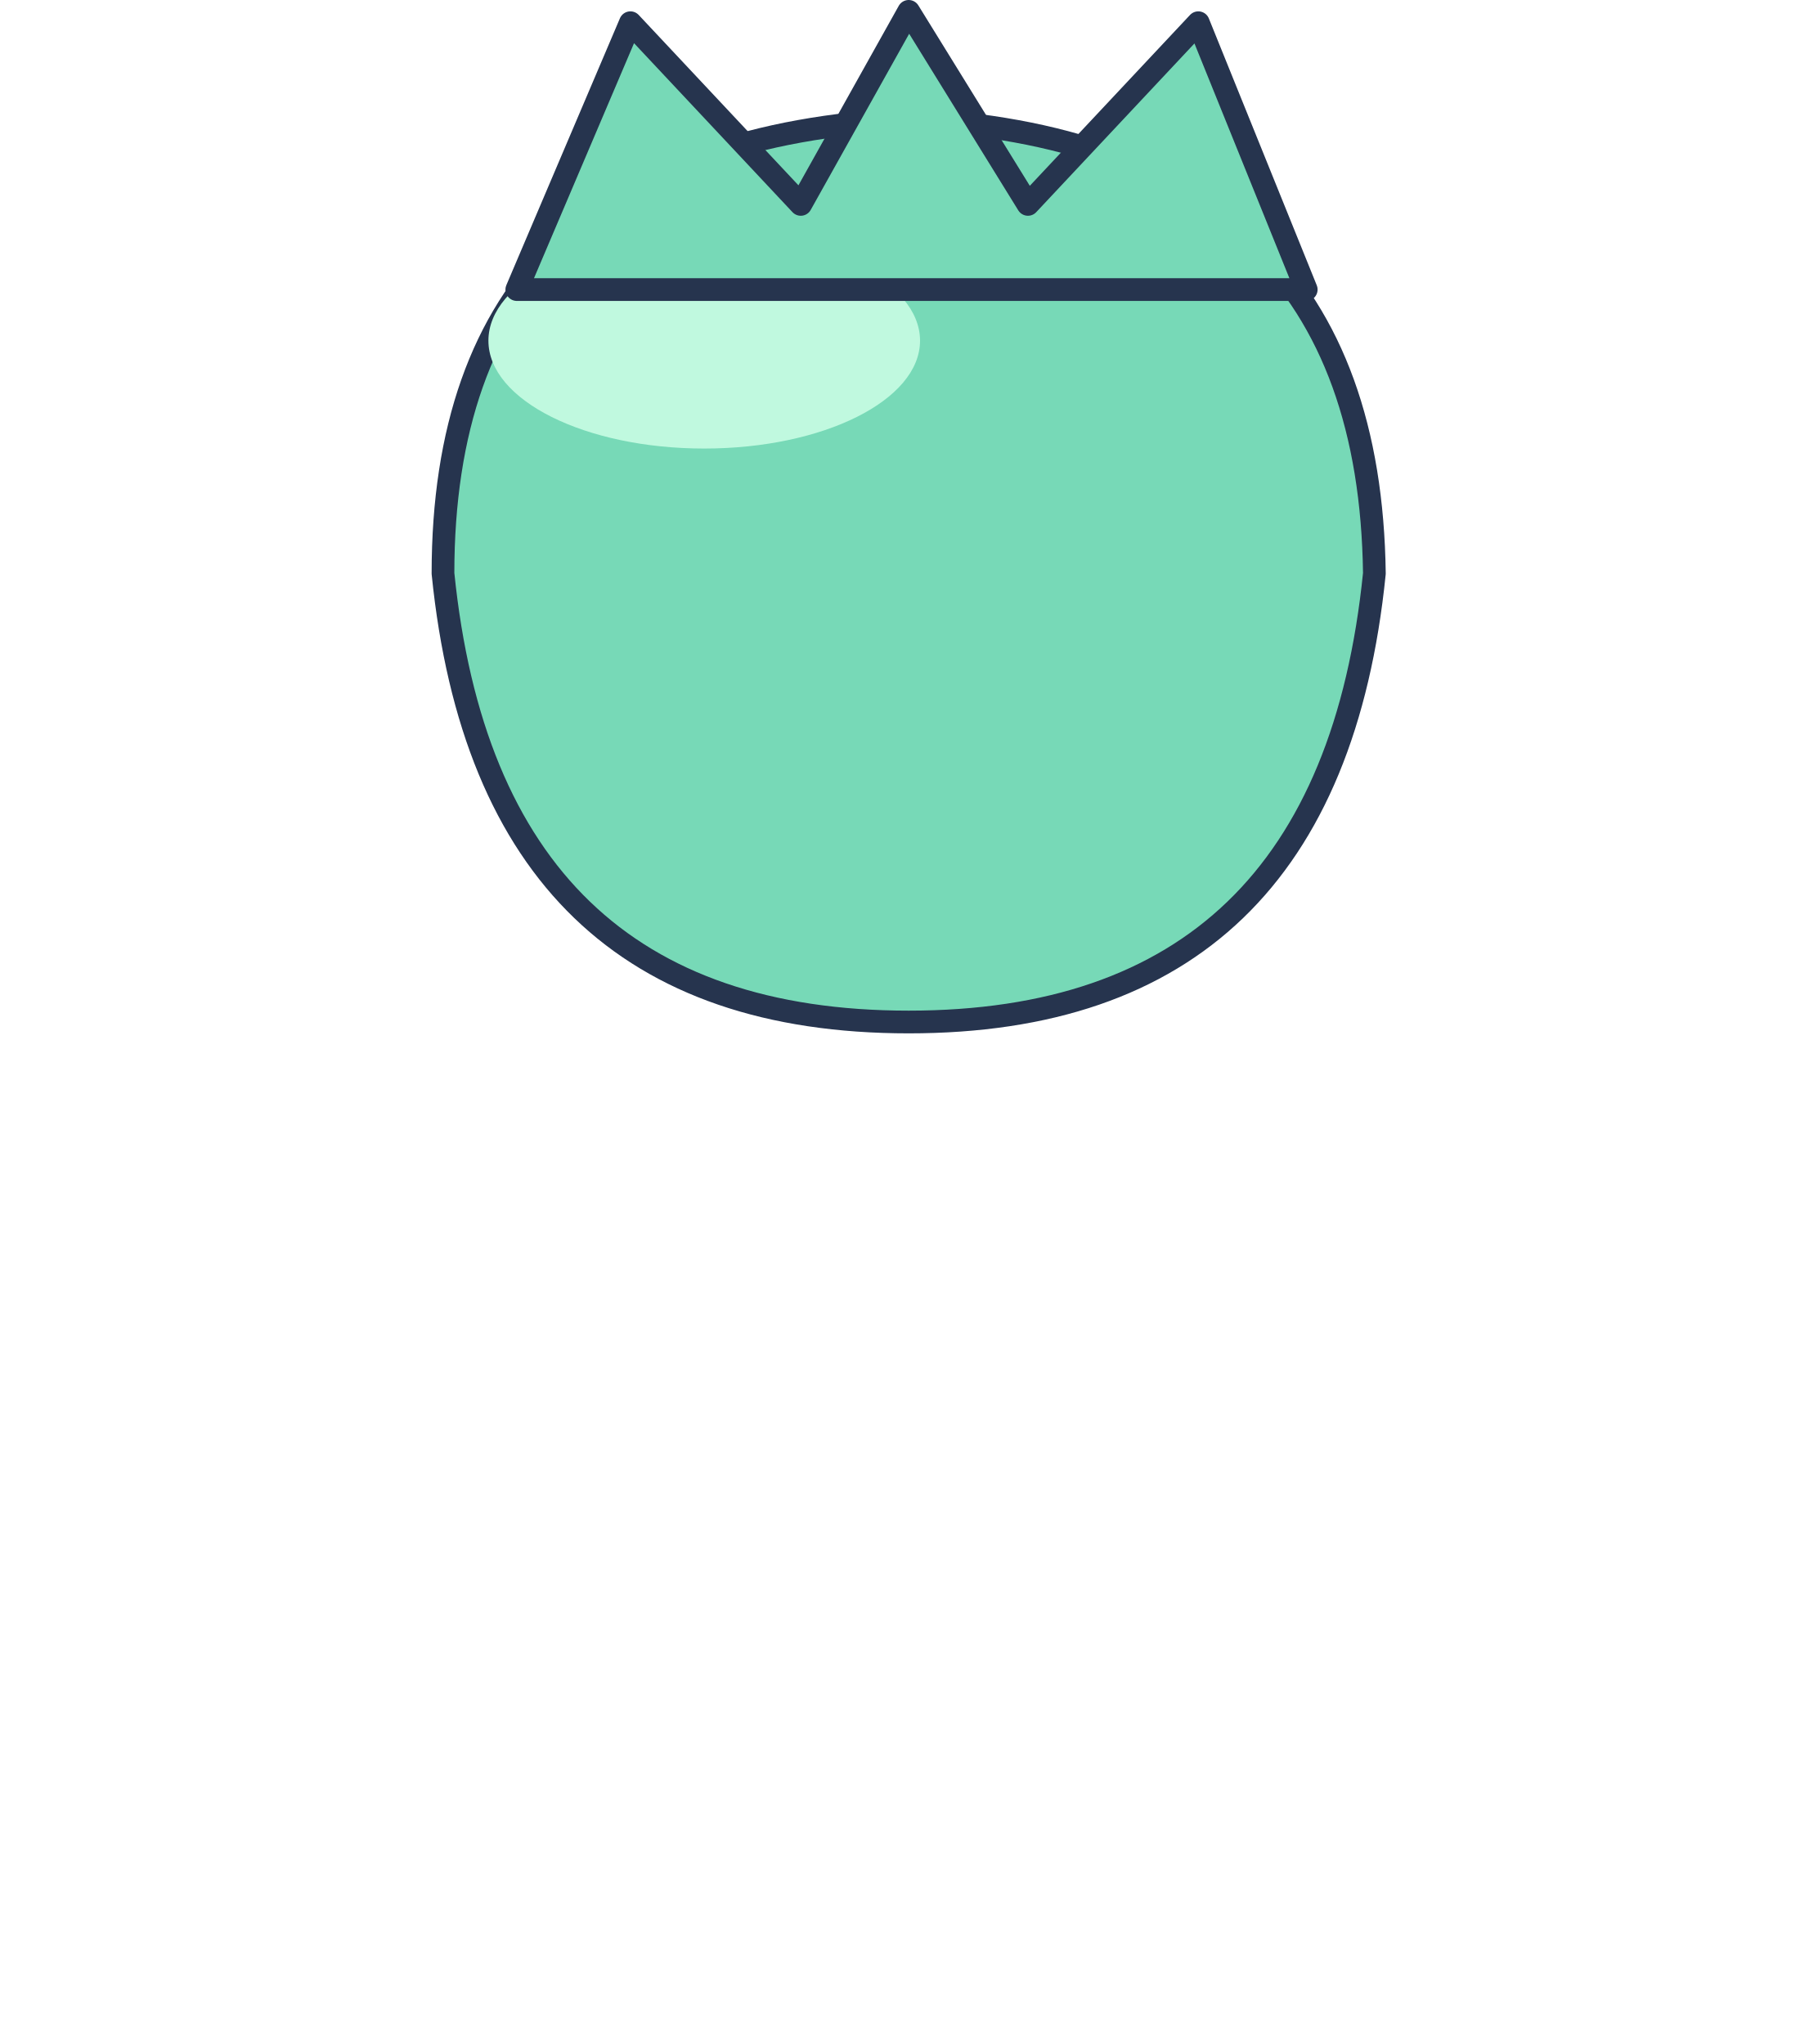
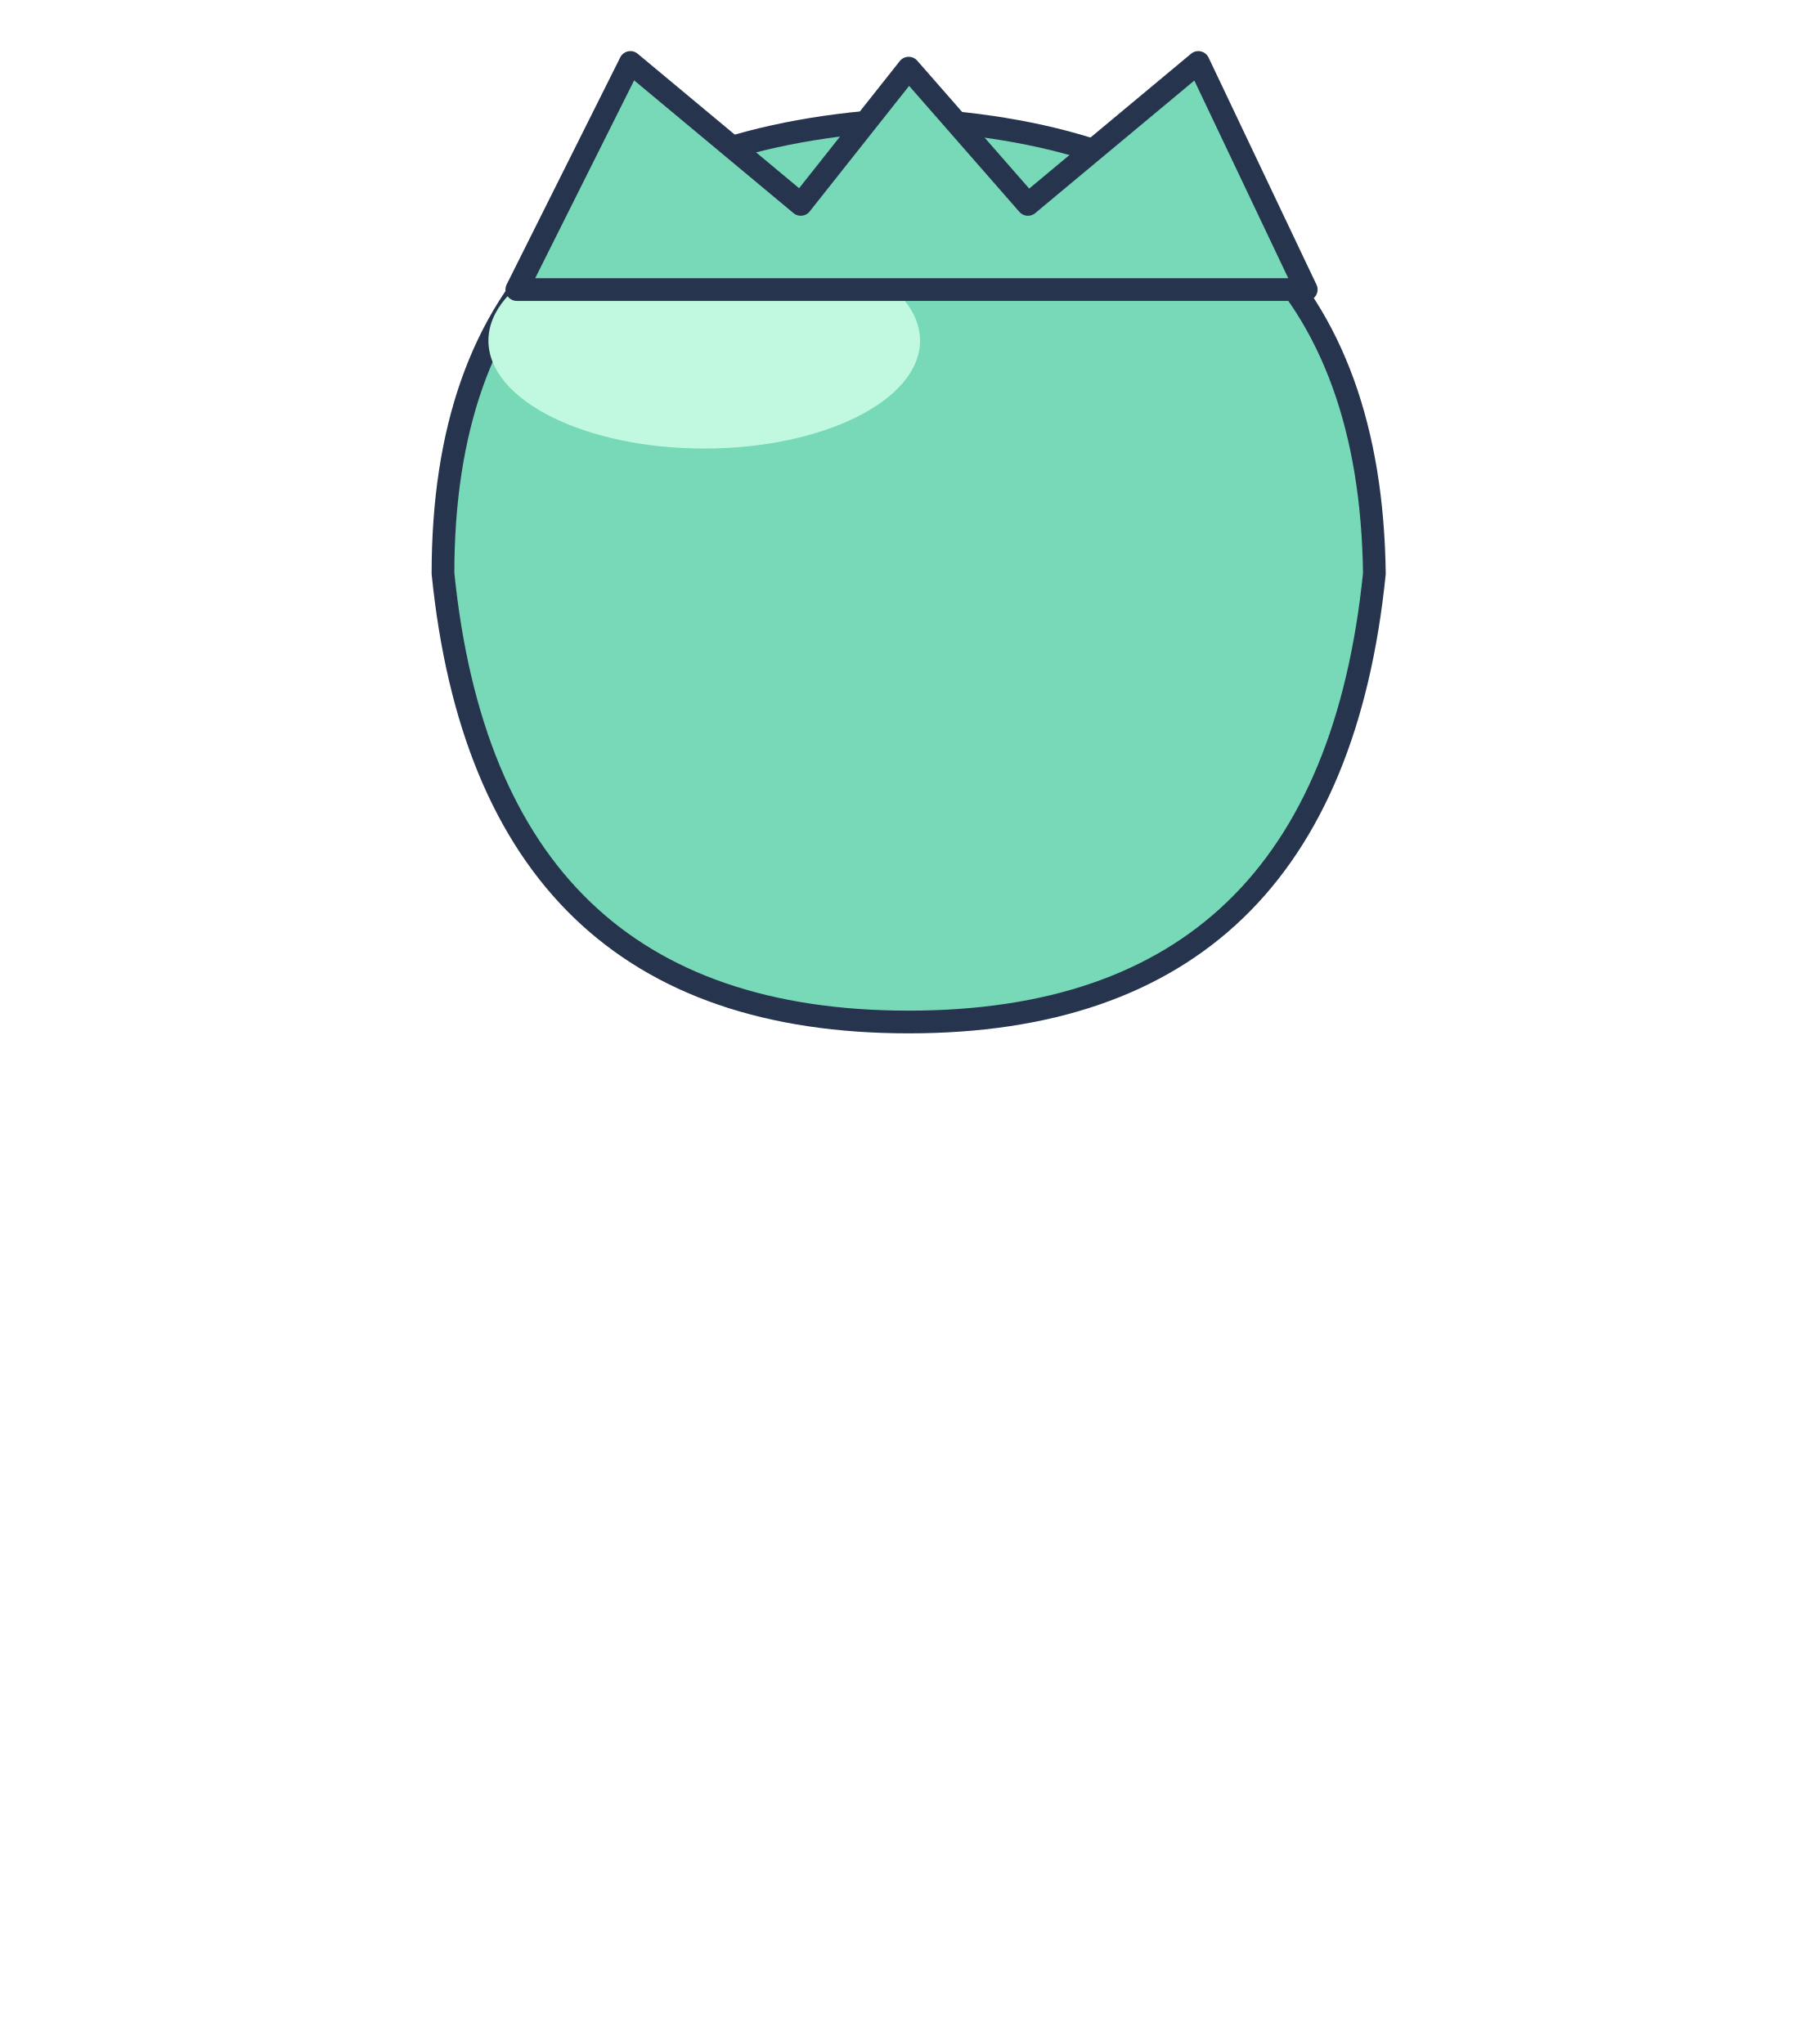
<svg xmlns="http://www.w3.org/2000/svg" width="320" height="360" viewBox="0 0 320 360" data-alien-part="heads" data-part-id="champion-crest" data-art-version="1" data-anchor-x="160" data-anchor-neck-y="154" data-anchor-hip-y="260">
  <g stroke-linecap="round" stroke-linejoin="round">
    <path d="M160 21 Q241 25 242 101 Q234 180 160 180 Q86 180 78 101 Q78 25 160 21Z" fill="#77d9b7" data-color-slot="primary" stroke="#26344e" stroke-width="4" />
    <ellipse cx="124" cy="60" rx="38" ry="19" fill="#c0f9df" data-color-slot="light" />
-     <path d="M91 51 L111 4 L141 36 L160 2 L181 36 L211 4 L230 51Z" fill="#77d9b7" data-color-slot="primary" stroke="#26344e" stroke-width="4" />
+     <path d="M91 51 L111 11 L141 36 L160 12 L181 36 L211 11 L230 51Z" fill="#77d9b7" data-color-slot="primary" stroke="#26344e" stroke-width="4" />
  </g>
</svg>
